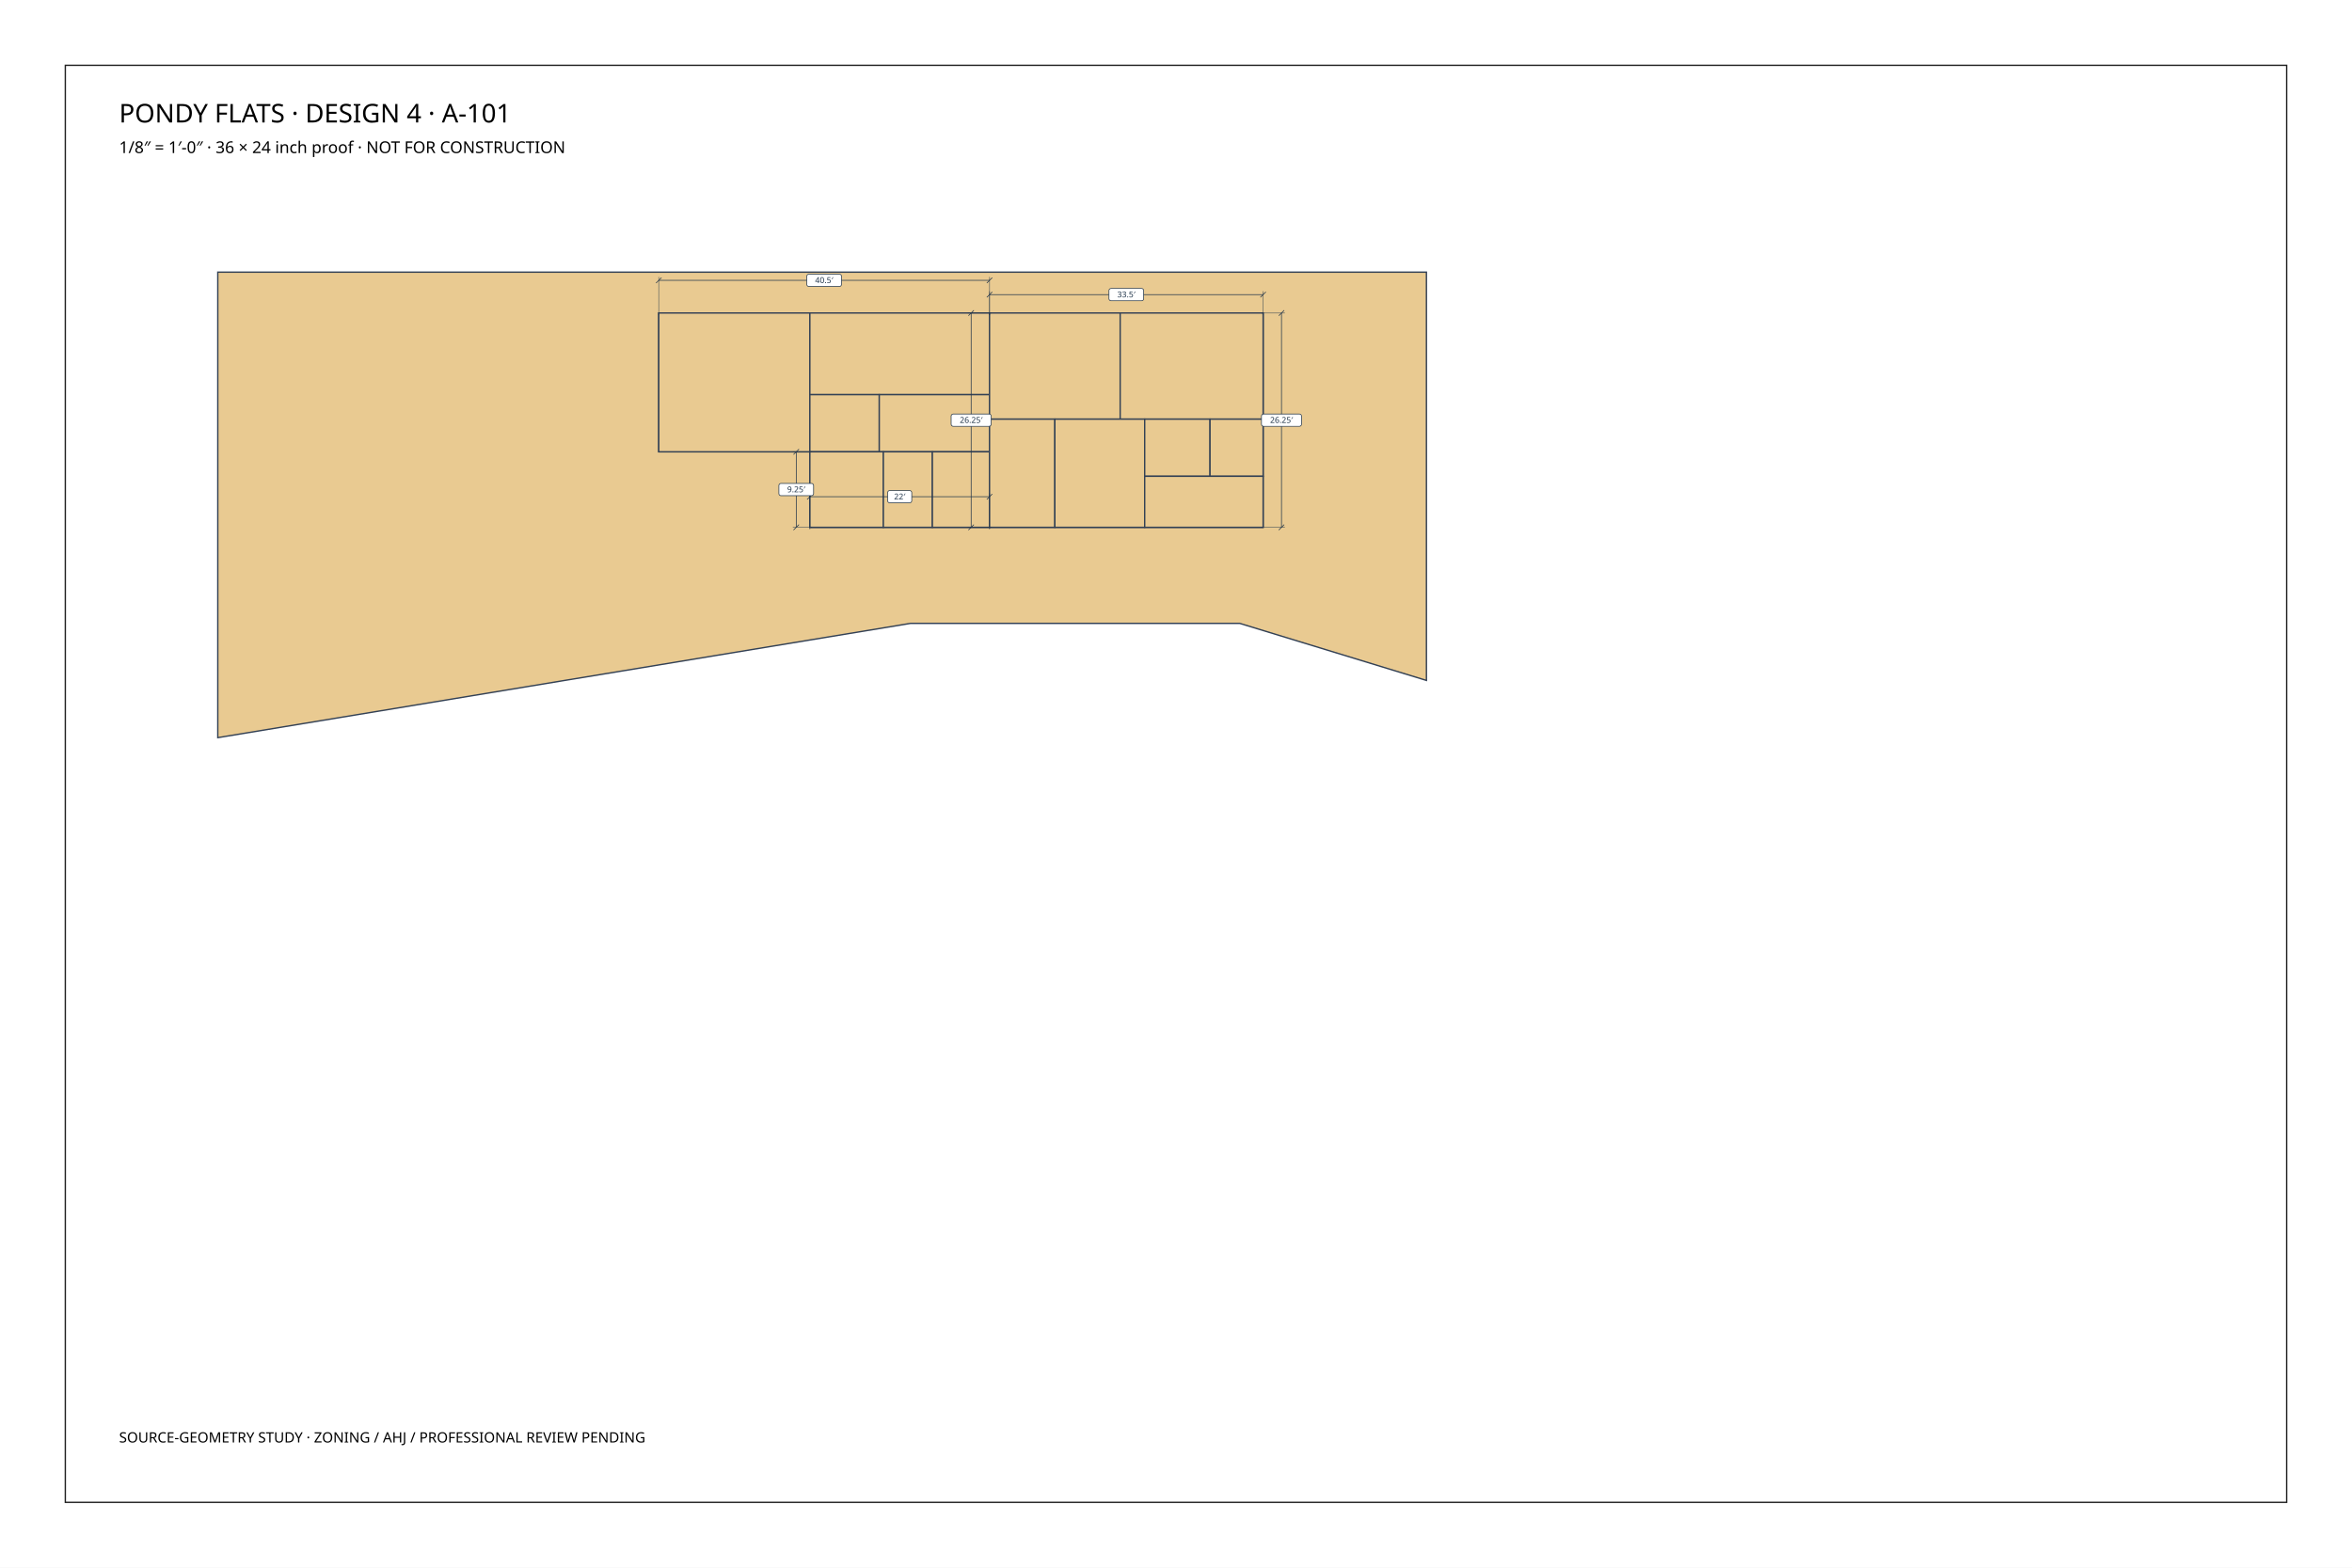
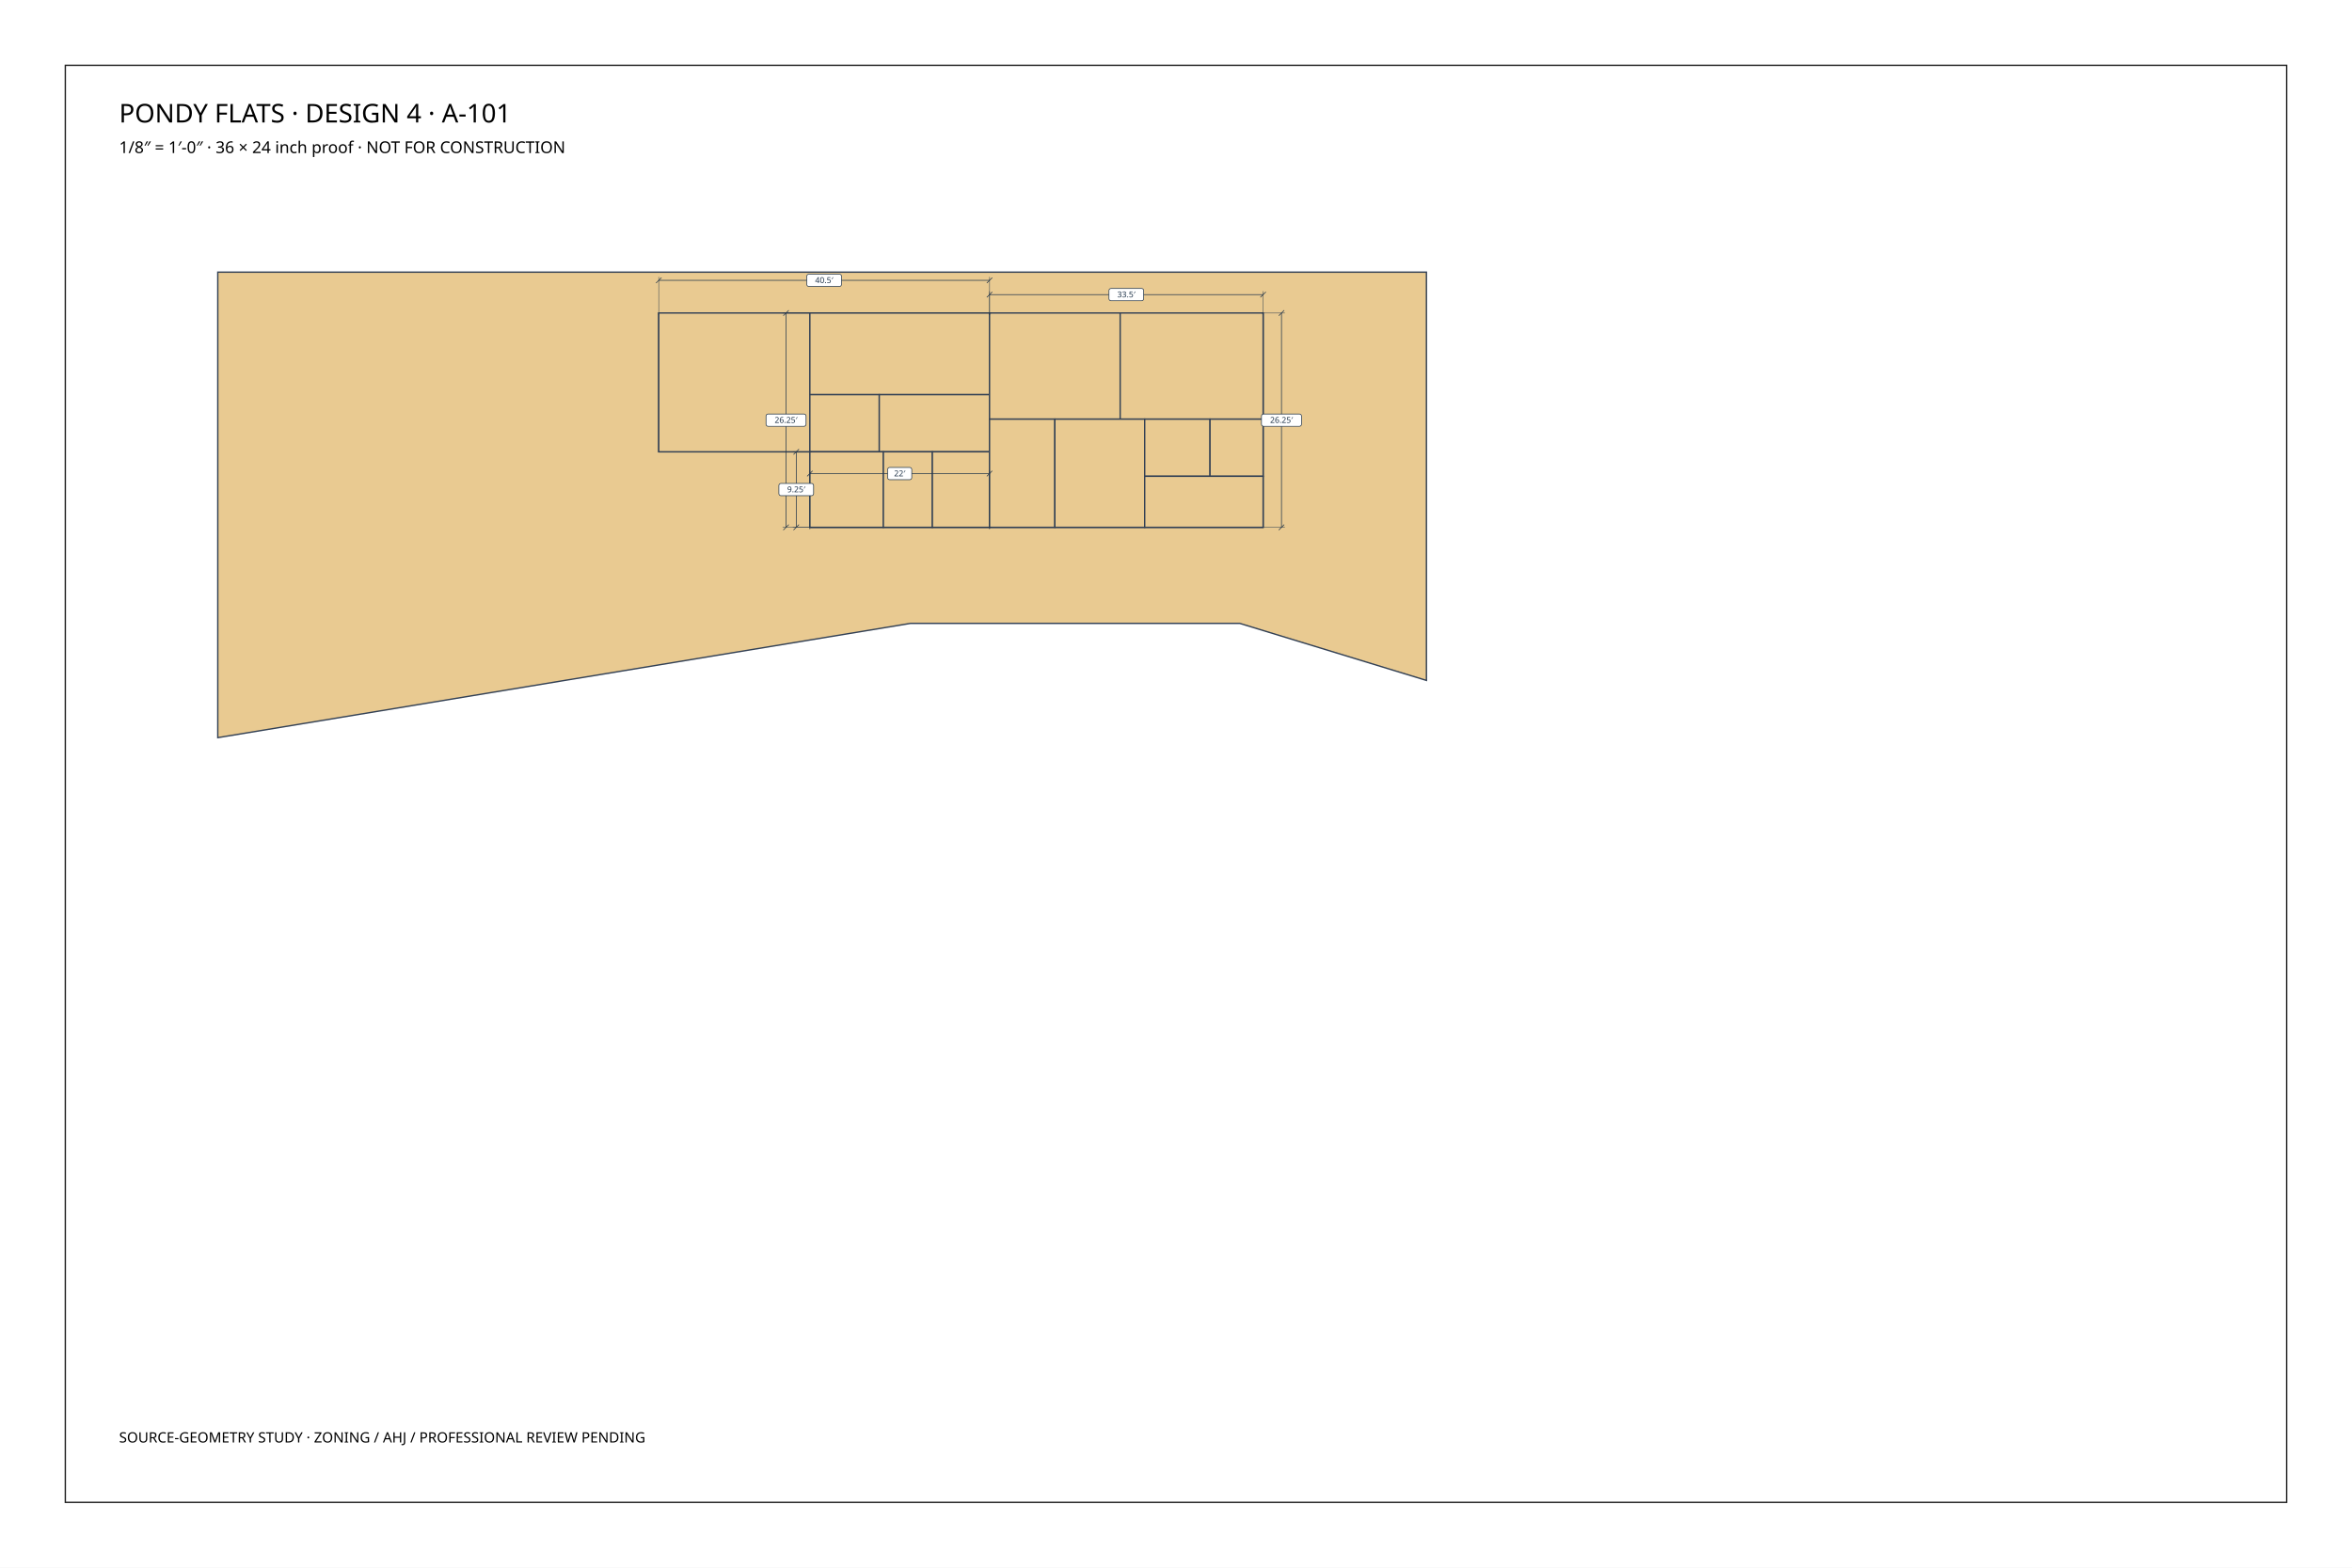
<svg xmlns="http://www.w3.org/2000/svg" width="36in" height="24in" viewBox="0 0 3456 2304">
  <rect width="3456" height="2304" fill="white" />
  <rect x="96" y="96" width="3264" height="2112" fill="none" stroke="#222" stroke-width="2" />
  <text x="175" y="180" font-family="sans-serif" font-size="38">PONDY FLATS · DESIGN 4 · A-101</text>
  <text x="175" y="225" font-family="sans-serif" font-size="24">1/8″ = 1′-0″ · 36 × 24 inch proof · NOT FOR CONSTRUCTION</text>
  <g fill="#e9ca91" stroke="#334155" stroke-width="2">
    <polygon points="320.00,400.00 2096.00,400.00 2096.00,1000.00 1821.72,916.19 1337.76,916.19 320.00,1084.12" class="parcel" />
    <polygon points="968.00,460.00 1454.00,460.00 1454.00,775.00 1190.00,775.00 1190.00,664.00 968.00,664.00" class="home" />
    <polygon points="968.00,460.00 1190.00,460.00 1190.00,664.00 968.00,664.00" class="room" />
    <polygon points="1190.00,460.00 1454.00,460.00 1454.00,580.00 1190.00,580.00" class="room" />
    <polygon points="1190.00,580.00 1292.00,580.00 1292.00,664.00 1190.00,664.00" class="room" />
    <polygon points="1292.00,580.00 1454.00,580.00 1454.00,664.00 1292.00,664.00" class="room" />
    <polygon points="1190.00,664.00 1298.00,664.00 1298.00,775.00 1190.00,775.00" class="room" />
    <polygon points="1298.00,664.00 1370.00,664.00 1370.00,775.00 1298.00,775.00" class="room" />
    <polygon points="1370.00,664.00 1454.00,664.00 1454.00,775.00 1370.00,775.00" class="room" />
    <polygon points="1454.00,460.00 1856.00,460.00 1856.00,775.00 1454.00,775.00" class="home" />
    <polygon points="1454.00,460.00 1646.00,460.00 1646.00,616.00 1454.00,616.00" class="room" />
    <polygon points="1646.00,460.00 1856.00,460.00 1856.00,616.00 1646.00,616.00" class="room" />
    <polygon points="1454.00,616.00 1550.00,616.00 1550.00,775.00 1454.00,775.00" class="room" />
    <polygon points="1550.00,616.00 1682.00,616.00 1682.00,775.00 1550.00,775.00" class="room" />
    <polygon points="1682.00,616.00 1778.00,616.00 1778.00,700.00 1682.00,700.00" class="room" />
    <polygon points="1778.00,616.00 1856.00,616.00 1856.00,700.00 1778.00,700.00" class="room" />
    <polygon points="1682.00,700.00 1856.00,700.00 1856.00,775.00 1682.00,775.00" class="room" />
  </g>
  <g class="dimension-layer" fill="none" stroke="#21354a" stroke-width="1" vector-effect="non-scaling-stroke">
    <style>.dimension-layer text{font:12px system-ui,sans-serif;fill:#21354a;stroke:none}.dimension-layer .witness{opacity:.65}</style>
    <g data-dimension-id="home-a.width" data-geometry-ref="d4.plan.shell-a" data-value-ft="33.5" data-collision-lane="0">
      <line class="witness" x1="1454.00" y1="463.00" x2="1454.00" y2="428.00" />
      <line class="witness" x1="1856.00" y1="463.00" x2="1856.00" y2="428.00" />
      <line class="dimension-line" x1="1454.00" y1="433.00" x2="1856.00" y2="433.00" />
      <line class="tick" x1="1450.00" y1="437.00" x2="1458.00" y2="429.00" />
      <line class="tick" x1="1852.00" y1="437.00" x2="1860.00" y2="429.00" />
      <rect x="1629.50" y="424.00" width="51.00" height="18" rx="3" fill="#fff" />
      <text x="1655.00" y="437.00" text-anchor="middle">33.5′</text>
    </g>
    <g data-dimension-id="home-a.depth" data-geometry-ref="d4.plan.shell-a" data-value-ft="26.25" data-collision-lane="0">
      <line class="witness" x1="1853.00" y1="460.00" x2="1888.00" y2="460.00" />
      <line class="witness" x1="1853.00" y1="775.00" x2="1888.00" y2="775.00" />
      <line class="dimension-line" x1="1883.00" y1="460.00" x2="1883.00" y2="775.00" />
      <line class="tick" x1="1879.00" y1="464.00" x2="1887.00" y2="456.00" />
      <line class="tick" x1="1879.00" y1="779.00" x2="1887.00" y2="771.00" />
      <rect x="1853.60" y="608.50" width="58.80" height="18" rx="3" fill="#fff" />
      <text x="1883.00" y="621.50" text-anchor="middle">26.25′</text>
    </g>
    <g data-dimension-id="home-b.width" data-geometry-ref="d4.plan.shell-b" data-value-ft="40.5" data-collision-lane="0">
      <line class="witness" x1="968.00" y1="463.00" x2="968.00" y2="407.00" />
      <line class="witness" x1="1454.00" y1="463.00" x2="1454.00" y2="407.00" />
      <line class="dimension-line" x1="968.00" y1="412.00" x2="1454.00" y2="412.00" />
      <line class="tick" x1="964.00" y1="416.00" x2="972.00" y2="408.00" />
      <line class="tick" x1="1450.00" y1="416.00" x2="1458.00" y2="408.00" />
      <rect x="1185.50" y="403.00" width="51.00" height="18" rx="3" fill="#fff" />
      <text x="1211.00" y="416.00" text-anchor="middle">40.5′</text>
    </g>
-     <g data-dimension-id="home-b.depth" data-geometry-ref="d4.plan.shell-b" data-value-ft="26.25" data-collision-lane="0">
-       <line class="witness" x1="1457.00" y1="460.00" x2="1422.00" y2="460.00" />
-       <line class="witness" x1="1457.00" y1="775.00" x2="1422.00" y2="775.00" />
-       <line class="dimension-line" x1="1427.00" y1="460.00" x2="1427.00" y2="775.00" />
-       <line class="tick" x1="1423.00" y1="464.00" x2="1431.00" y2="456.00" />
-       <line class="tick" x1="1423.00" y1="779.00" x2="1431.00" y2="771.00" />
-       <rect x="1397.60" y="608.50" width="58.80" height="18" rx="3" fill="#fff" />
-       <text x="1427.00" y="621.50" text-anchor="middle">26.25′</text>
+     <g data-dimension-id="home-b.depth" data-geometry-ref="d4.plan.shell-b" data-value-ft="26.25" data-collision-lane="16">
+       <line class="witness" x1="1457.00" y1="460.00" x2="1150.00" y2="460.00" />
+       <line class="witness" x1="1457.00" y1="775.00" x2="1150.00" y2="775.00" />
+       <line class="dimension-line" x1="1155.00" y1="460.00" x2="1155.00" y2="775.00" />
+       <line class="tick" x1="1151.00" y1="464.00" x2="1159.00" y2="456.00" />
+       <line class="tick" x1="1151.00" y1="779.00" x2="1159.00" y2="771.00" />
+       <rect x="1125.60" y="608.50" width="58.80" height="18" rx="3" fill="#fff" />
+       <text x="1155.00" y="621.50" text-anchor="middle">26.25′</text>
    </g>
-     <g data-dimension-id="home-b.south-wing" data-geometry-ref="d4.plan.shell-b" data-value-ft="22" data-collision-lane="0">
-       <line class="witness" x1="1454.00" y1="778.00" x2="1454.00" y2="725.00" />
-       <line class="witness" x1="1190.00" y1="778.00" x2="1190.00" y2="725.00" />
-       <line class="dimension-line" x1="1454.00" y1="730.00" x2="1190.00" y2="730.00" />
-       <line class="tick" x1="1450.00" y1="734.00" x2="1458.00" y2="726.00" />
-       <line class="tick" x1="1186.00" y1="734.00" x2="1194.00" y2="726.00" />
-       <rect x="1304.30" y="721.00" width="35.40" height="18" rx="3" fill="#fff" />
-       <text x="1322.00" y="734.00" text-anchor="middle">22′</text>
+     <g data-dimension-id="home-b.south-wing" data-geometry-ref="d4.plan.shell-b" data-value-ft="22" data-collision-lane="2">
+       <line class="witness" x1="1454.00" y1="778.00" x2="1454.00" y2="691.00" />
+       <line class="witness" x1="1190.00" y1="778.00" x2="1190.00" y2="691.00" />
+       <line class="dimension-line" x1="1454.00" y1="696.00" x2="1190.00" y2="696.00" />
+       <line class="tick" x1="1450.00" y1="700.00" x2="1458.00" y2="692.00" />
+       <line class="tick" x1="1186.00" y1="700.00" x2="1194.00" y2="692.00" />
+       <rect x="1304.30" y="687.00" width="35.40" height="18" rx="3" fill="#fff" />
+       <text x="1322.00" y="700.00" text-anchor="middle">22′</text>
    </g>
    <g data-dimension-id="home-b.reentrant" data-geometry-ref="d4.plan.shell-b" data-value-ft="9.25" data-collision-lane="0">
      <line class="witness" x1="1193.00" y1="775.00" x2="1165.00" y2="775.00" />
      <line class="witness" x1="1193.00" y1="664.00" x2="1165.00" y2="664.00" />
      <line class="dimension-line" x1="1170.00" y1="775.00" x2="1170.00" y2="664.00" />
      <line class="tick" x1="1166.00" y1="779.00" x2="1174.00" y2="771.00" />
      <line class="tick" x1="1166.00" y1="668.00" x2="1174.00" y2="660.00" />
      <rect x="1144.50" y="710.50" width="51.00" height="18" rx="3" fill="#fff" />
      <text x="1170.00" y="723.50" text-anchor="middle">9.25′</text>
    </g>
  </g>
  <text x="175" y="2120" font-family="sans-serif" font-size="21">SOURCE-GEOMETRY STUDY · ZONING / AHJ / PROFESSIONAL REVIEW PENDING</text>
</svg>
